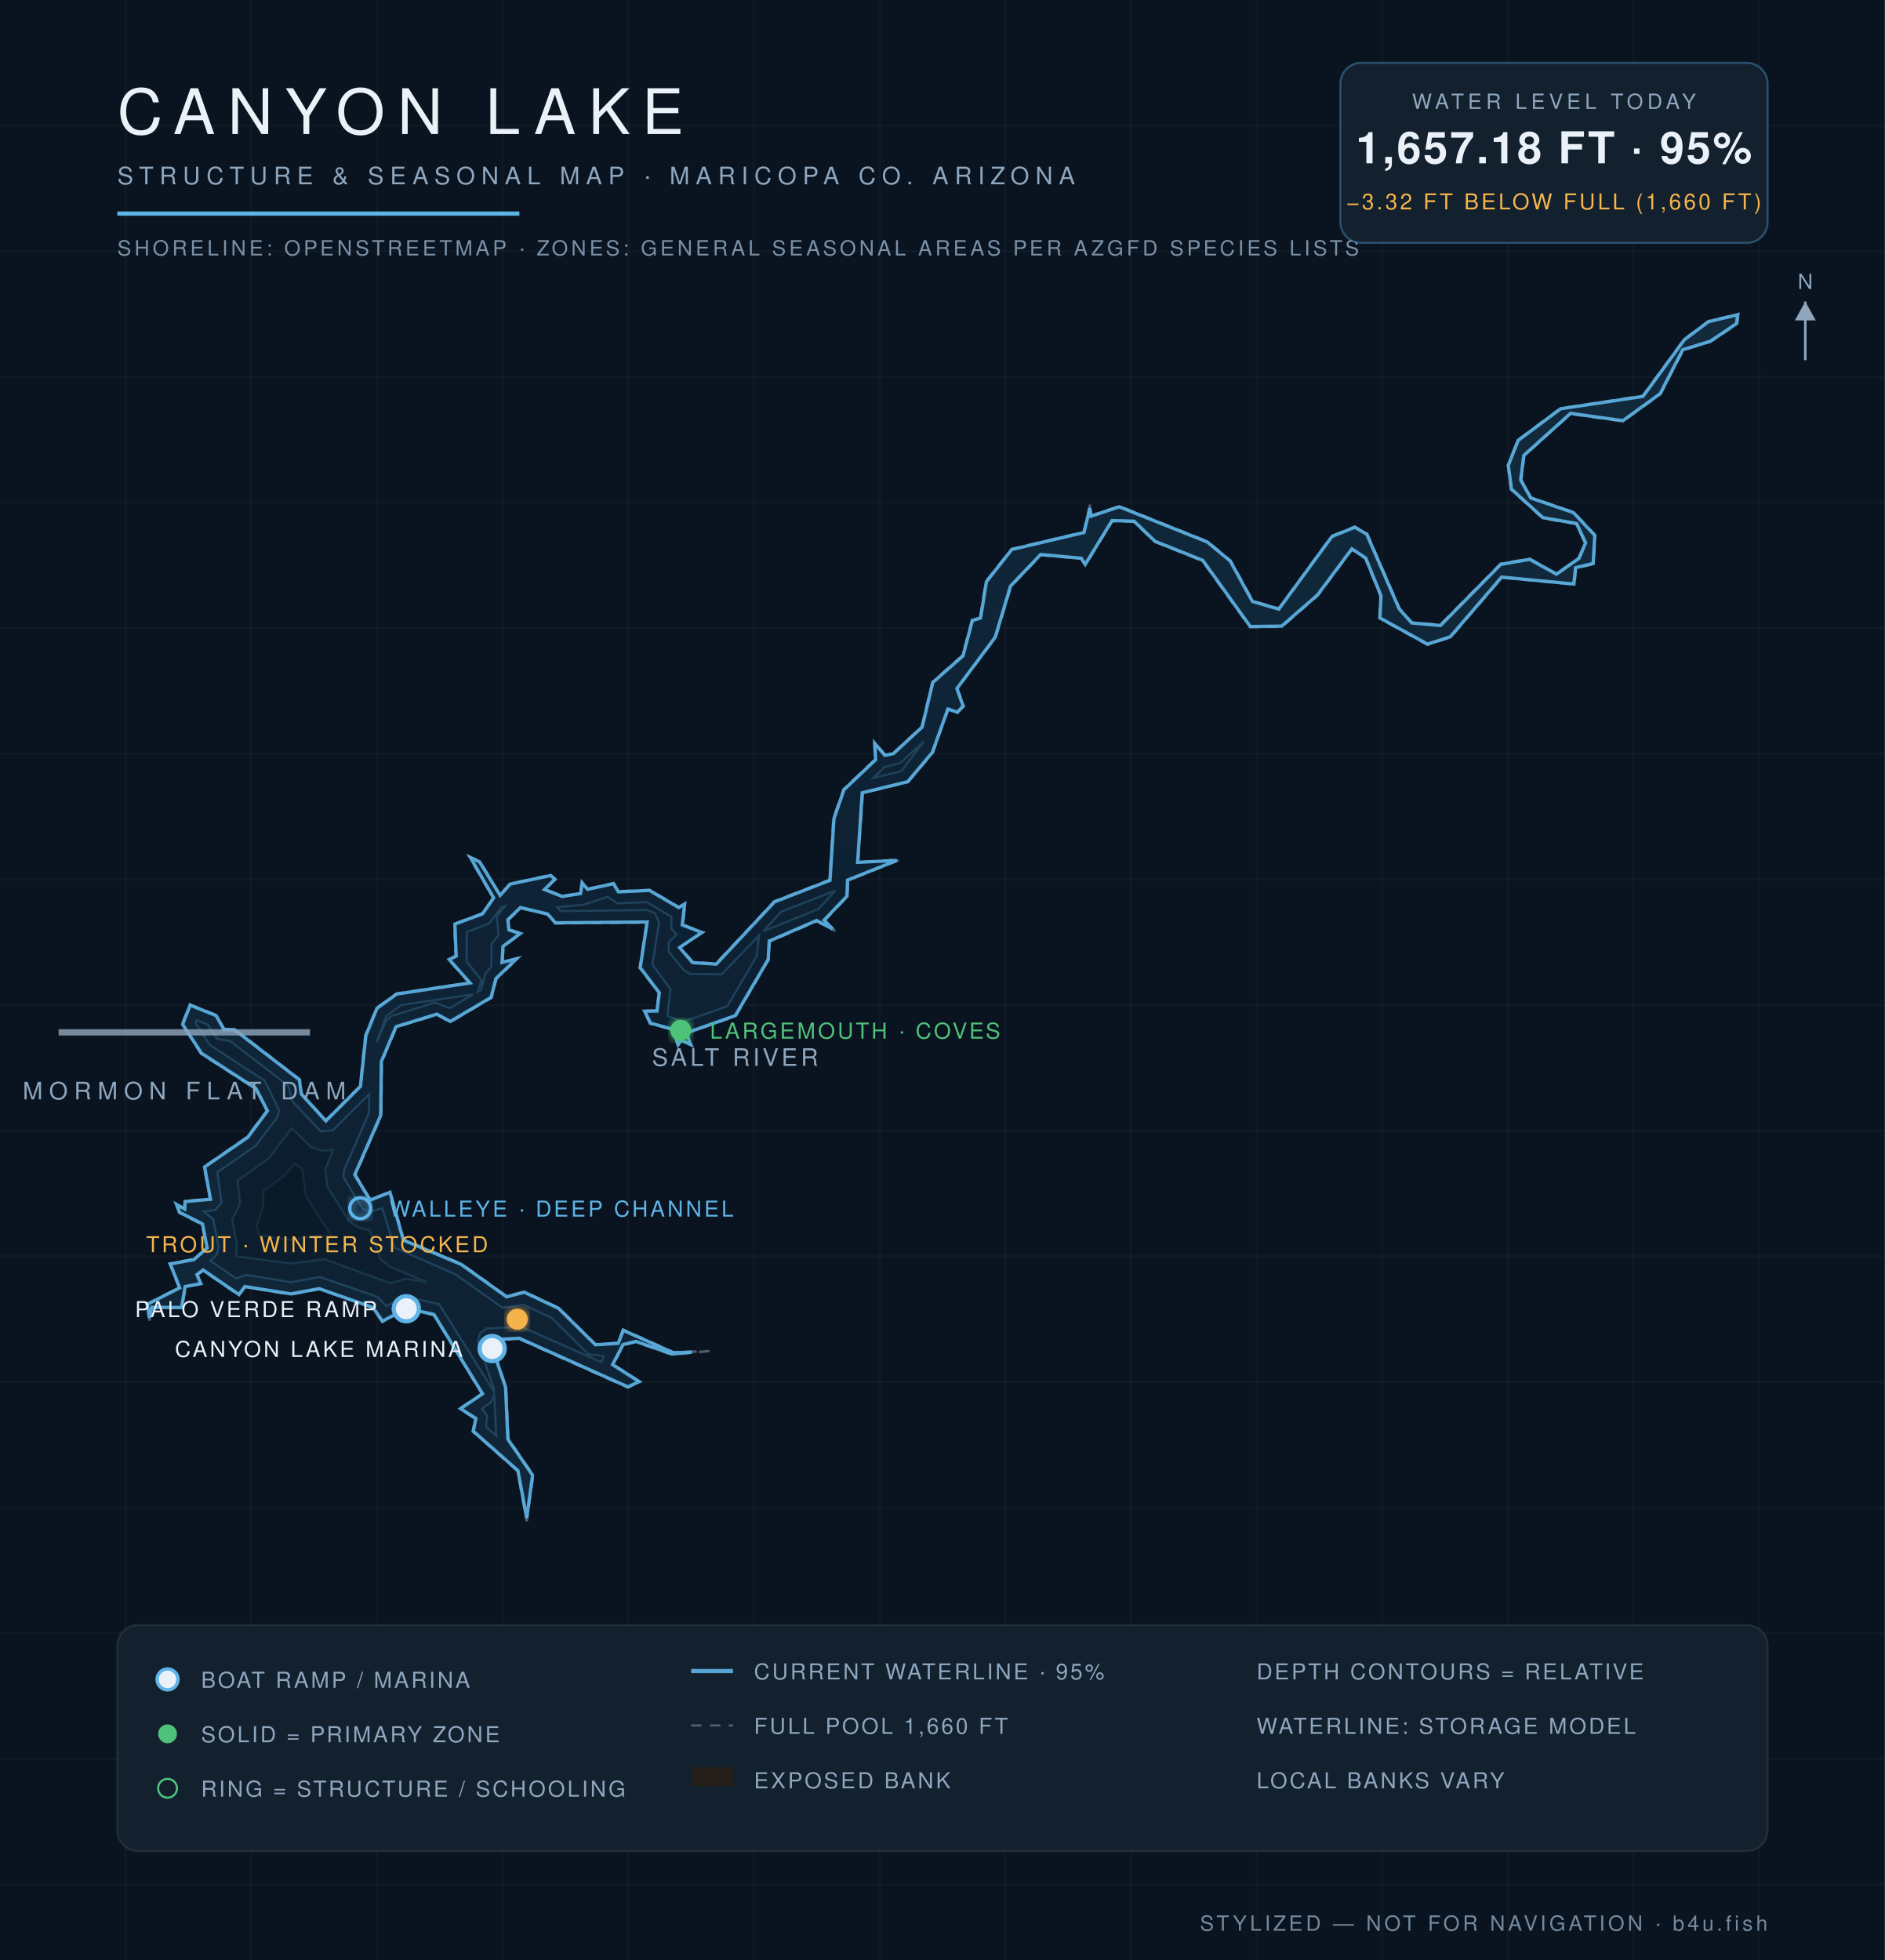
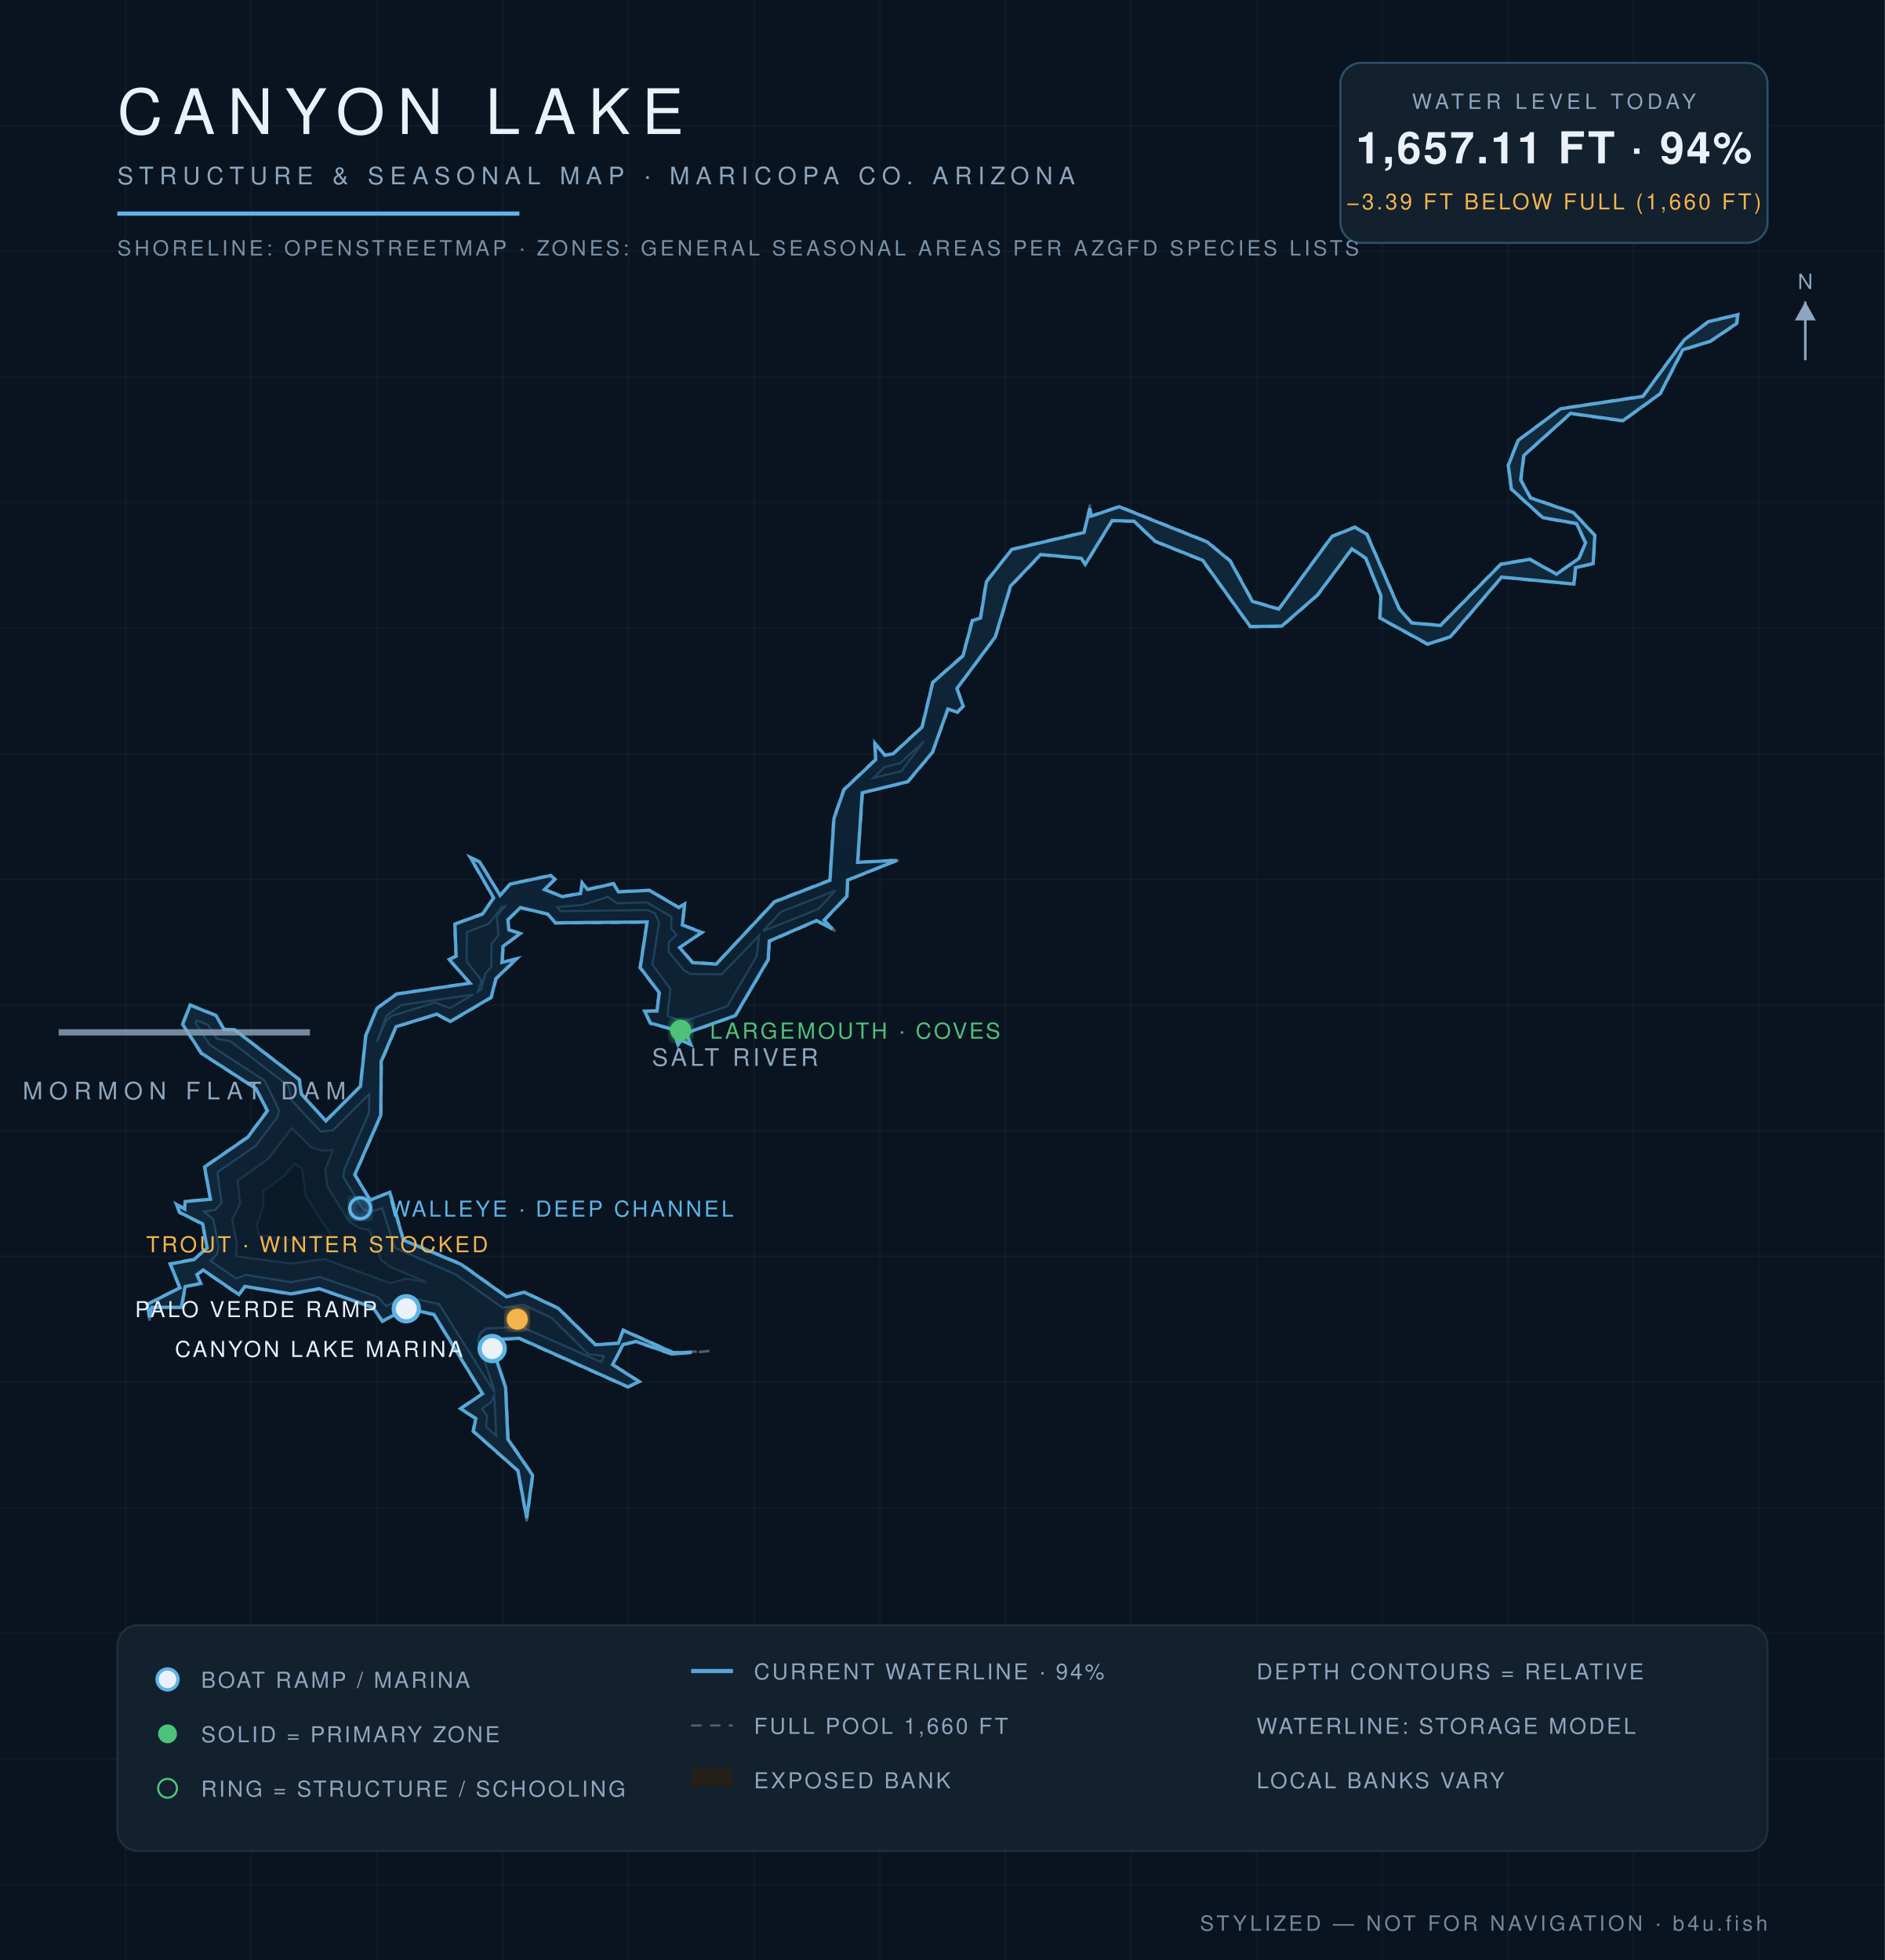
<svg xmlns="http://www.w3.org/2000/svg" viewBox="0 0 900 936" font-family="Helvetica,Arial,sans-serif">
  <defs>
    <radialGradient id="wg" cx="45%" cy="60%" r="80%">
      <stop offset="0%" stop-color="#0c1f31" />
      <stop offset="55%" stop-color="#102639" />
      <stop offset="100%" stop-color="#13293c" />
    </radialGradient>
    <filter id="glow">
      <feGaussianBlur stdDeviation="2.2" result="b" />
      <feMerge>
        <feMergeNode in="b" />
        <feMergeNode in="SourceGraphic" />
      </feMerge>
    </filter>
  </defs>
  <rect width="900" height="936" fill="#0a1420" />
  <g stroke="#ffffff" stroke-opacity="0.025">
    <line x1="60" y1="0" x2="60" y2="936" />
    <line x1="120" y1="0" x2="120" y2="936" />
    <line x1="180" y1="0" x2="180" y2="936" />
    <line x1="240" y1="0" x2="240" y2="936" />
    <line x1="300" y1="0" x2="300" y2="936" />
    <line x1="360" y1="0" x2="360" y2="936" />
    <line x1="420" y1="0" x2="420" y2="936" />
    <line x1="480" y1="0" x2="480" y2="936" />
    <line x1="540" y1="0" x2="540" y2="936" />
    <line x1="600" y1="0" x2="600" y2="936" />
    <line x1="660" y1="0" x2="660" y2="936" />
    <line x1="720" y1="0" x2="720" y2="936" />
    <line x1="780" y1="0" x2="780" y2="936" />
    <line x1="840" y1="0" x2="840" y2="936" />
    <line x1="0" y1="60" x2="900" y2="60" />
    <line x1="0" y1="120" x2="900" y2="120" />
    <line x1="0" y1="180" x2="900" y2="180" />
    <line x1="0" y1="240" x2="900" y2="240" />
    <line x1="0" y1="300" x2="900" y2="300" />
    <line x1="0" y1="360" x2="900" y2="360" />
    <line x1="0" y1="420" x2="900" y2="420" />
    <line x1="0" y1="480" x2="900" y2="480" />
    <line x1="0" y1="540" x2="900" y2="540" />
    <line x1="0" y1="600" x2="900" y2="600" />
    <line x1="0" y1="660" x2="900" y2="660" />
    <line x1="0" y1="720" x2="900" y2="720" />
    <line x1="0" y1="780" x2="900" y2="780" />
    <line x1="0" y1="840" x2="900" y2="840" />
    <line x1="0" y1="900" x2="900" y2="900" />
  </g>
  <path d="M 338.7,645.2 L 320.8,646.9 L 303.6,640.9 L 297.6,642.3 L 292.8,651.6 L 305.7,659.9 L 299.8,662.6 L 247.9,639.4 L 234.0,640.0 L 241.6,662.4 L 242.8,687.2 L 254.6,704.4 L 251.5,726.5 L 247.1,702.4 L 225.7,683.6 L 226.9,677.5 L 219.4,672.7 L 230.2,665.6 L 207.1,628.0 L 194.2,625.1 L 182.5,631.3 L 178.0,624.6 L 152.4,615.6 L 138.9,618.2 L 116.9,614.6 L 114.2,618.6 L 97.0,606.8 L 94.2,608.7 L 96.3,613.1 L 88.6,614.5 L 86.9,624.6 L 72.6,624.5 L 71.4,630.6 L 70.0,622.8 L 85.6,614.9 L 81.0,603.4 L 92.5,601.2 L 98.7,596.0 L 96.5,584.7 L 85.6,579.2 L 83.8,574.6 L 88.2,577.1 L 88.1,573.6 L 100.4,572.5 L 97.4,557.2 L 118.1,542.9 L 127.4,530.4 L 122.1,520.0 L 96.0,503.2 L 86.9,489.2 L 90.7,479.7 L 103.4,484.8 L 107.0,491.4 L 111.9,491.4 L 143.2,515.5 L 144.1,522.4 L 155.5,535.1 L 171.9,518.7 L 174.4,494.5 L 179.8,481.4 L 189.3,474.5 L 224.2,469.3 L 214.1,458.2 L 217.6,456.6 L 216.9,441.2 L 230.3,436.2 L 235.5,428.8 L 224.0,409.0 L 229.2,411.4 L 238.8,427.4 L 243.5,422.0 L 263.1,417.8 L 265.3,419.9 L 260.2,424.7 L 268.6,427.9 L 277.1,426.5 L 277.8,421.1 L 280.6,424.5 L 293.0,421.7 L 295.4,425.6 L 310.2,425.0 L 324.2,433.2 L 327.2,431.2 L 326.0,441.6 L 335.7,445.2 L 324.7,452.3 L 330.8,459.4 L 341.9,460.2 L 369.7,430.4 L 396.1,420.2 L 397.9,390.8 L 402.8,376.9 L 417.9,362.6 L 417.4,354.3 L 422.6,360.5 L 426.5,359.7 L 440.1,347.1 L 445.2,325.7 L 459.6,313.0 L 464.1,296.1 L 468.0,295.0 L 470.7,277.7 L 483.0,262.2 L 517.5,254.0 L 520.5,241.0 L 520.9,246.3 L 534.4,241.7 L 576.6,258.6 L 587.6,267.7 L 598.2,287.0 L 610.6,290.6 L 635.8,256.0 L 646.9,251.5 L 652.8,254.9 L 668.3,290.7 L 674.2,297.3 L 687.7,298.4 L 716.5,269.2 L 730.4,266.8 L 743.2,274.0 L 753.8,266.5 L 756.8,259.2 L 752.6,250.2 L 736.6,247.5 L 721.5,233.8 L 720.0,222.2 L 724.7,210.2 L 745.1,195.0 L 784.4,189.0 L 804.1,162.1 L 815.7,153.4 L 830.0,150.0 L 829.5,154.6 L 816.7,163.2 L 803.7,167.2 L 792.9,188.1 L 774.9,201.2 L 749.9,197.7 L 727.8,217.6 L 726.4,229.2 L 731.0,237.6 L 751.4,244.6 L 761.7,255.6 L 760.9,269.3 L 752.5,271.3 L 751.8,279.1 L 717.1,275.8 L 692.7,304.3 L 681.6,307.9 L 658.7,295.3 L 659.2,284.6 L 651.9,266.7 L 645.5,262.4 L 629.3,284.3 L 612.1,299.3 L 596.9,299.5 L 574.1,267.8 L 551.4,258.7 L 541.4,249.1 L 531.0,248.9 L 518.2,270.0 L 516.3,266.8 L 497.0,265.1 L 482.7,280.1 L 475.4,304.4 L 457.1,328.8 L 460.2,337.2 L 457.2,340.4 L 452.8,338.7 L 445.4,359.4 L 433.6,373.5 L 412.0,378.6 L 409.7,411.7 L 429.8,410.5 L 404.9,420.4 L 404.7,428.1 L 393.8,439.5 L 398.8,444.6 L 390.0,439.9 L 367.5,449.6 L 367.0,458.3 L 351.3,485.2 L 327.8,493.5 L 330.3,499.3 L 325.4,496.9 L 323.7,499.5 L 321.3,491.8 L 310.4,488.9 L 307.4,482.7 L 313.5,482.6 L 314.6,474.1 L 305.4,462.2 L 308.8,440.5 L 265.1,441.0 L 261.4,436.7 L 248.5,433.7 L 242.8,439.2 L 243.2,443.9 L 248.9,445.7 L 240.4,452.0 L 240.0,459.6 L 247.6,457.4 L 237.0,467.5 L 234.7,476.5 L 215.0,488.1 L 208.6,484.6 L 189.3,490.4 L 182.3,507.0 L 182.0,532.6 L 169.7,561.0 L 176.8,572.9 L 186.3,569.1 L 192.8,592.0 L 220.3,603.5 L 242.0,619.1 L 250.3,616.8 L 266.8,624.6 L 284.4,642.0 L 295.1,641.3 L 297.5,634.9 L 321.6,645.8 L 338.7,645.2 Z" fill="#241f19" fill-opacity="0.9" stroke="#8ea6be" stroke-opacity="0.5" stroke-width="1.2" stroke-dasharray="5 4" />
-   <path d="M 330.4,645.7 L 320.9,646.6 L 303.6,640.6 L 297.5,642.1 L 292.5,651.7 L 305.2,659.8 L 299.8,662.3 L 248.0,639.1 L 233.8,639.8 L 241.4,662.5 L 242.5,687.3 L 254.3,704.5 L 251.5,724.9 L 247.3,702.3 L 226.0,683.5 L 227.2,677.4 L 219.9,672.7 L 230.4,665.6 L 207.2,627.7 L 194.2,624.9 L 182.6,630.9 L 178.1,624.4 L 152.4,615.4 L 138.9,617.9 L 116.9,614.4 L 114.1,618.2 L 97.0,606.5 L 94.0,608.7 L 95.9,613.0 L 88.4,614.4 L 86.7,624.4 L 72.5,624.3 L 71.4,629.2 L 70.3,622.9 L 85.8,615.0 L 81.3,603.6 L 92.6,601.5 L 98.9,596.0 L 96.7,584.5 L 85.8,579.0 L 84.3,575.2 L 88.2,577.4 L 88.4,573.8 L 100.5,572.7 L 97.7,557.3 L 118.3,543.1 L 127.7,530.5 L 122.2,519.8 L 96.2,503.0 L 87.2,489.2 L 90.8,480.0 L 103.2,485.0 L 106.9,491.6 L 111.9,491.7 L 142.9,515.6 L 143.9,522.5 L 155.6,535.3 L 172.1,518.8 L 174.7,494.5 L 180.0,481.5 L 189.4,474.7 L 224.4,469.4 L 214.5,458.2 L 217.8,456.6 L 217.2,441.3 L 230.4,436.4 L 235.7,428.8 L 224.7,409.6 L 229.0,411.6 L 238.8,427.6 L 243.6,422.2 L 263.0,418.1 L 264.9,419.9 L 260.0,424.8 L 268.5,428.1 L 277.2,426.7 L 278.0,421.7 L 280.6,424.7 L 292.9,422.0 L 295.3,425.9 L 310.1,425.2 L 324.1,433.4 L 326.9,431.7 L 325.8,441.7 L 335.1,445.3 L 324.5,452.5 L 330.7,459.7 L 342.0,460.4 L 369.8,430.7 L 396.3,420.4 L 398.2,390.9 L 403.0,377.1 L 418.1,362.8 L 417.7,355.0 L 422.5,360.7 L 426.6,359.9 L 440.3,347.2 L 445.4,325.9 L 459.8,313.2 L 464.3,296.3 L 468.2,295.1 L 471.0,277.8 L 483.1,262.4 L 517.6,254.3 L 520.4,242.6 L 521.0,246.5 L 534.4,242.0 L 576.4,258.8 L 587.4,267.9 L 598.0,287.2 L 610.6,290.9 L 636.0,256.2 L 646.9,251.8 L 652.6,255.1 L 668.1,290.8 L 674.1,297.5 L 687.8,298.7 L 716.6,269.5 L 730.4,267.1 L 743.2,274.2 L 754.0,266.6 L 757.1,259.2 L 752.8,250.0 L 736.7,247.2 L 721.7,233.6 L 720.2,222.2 L 724.9,210.3 L 745.2,195.2 L 784.5,189.3 L 804.3,162.2 L 815.8,153.6 L 829.7,150.3 L 829.2,154.5 L 816.6,163.0 L 803.5,167.0 L 792.7,188.0 L 774.9,200.9 L 749.9,197.4 L 727.6,217.5 L 726.1,229.2 L 730.9,237.8 L 751.3,244.8 L 761.5,255.7 L 760.7,269.1 L 752.3,271.1 L 751.5,278.9 L 717.0,275.6 L 692.5,304.1 L 681.6,307.6 L 658.9,295.1 L 659.4,284.5 L 652.1,266.5 L 645.5,262.1 L 629.1,284.1 L 612.0,299.0 L 597.0,299.2 L 574.3,267.6 L 551.5,258.5 L 541.5,248.9 L 531.0,248.6 L 518.2,269.5 L 516.3,266.6 L 496.9,264.8 L 482.5,279.9 L 475.2,304.3 L 456.9,328.8 L 459.9,337.2 L 457.1,340.1 L 452.6,338.6 L 445.2,359.3 L 433.4,373.3 L 411.7,378.6 L 409.5,411.8 L 428.2,410.9 L 404.7,420.3 L 404.4,428.0 L 393.5,439.4 L 397.5,443.6 L 389.9,439.6 L 367.3,449.4 L 366.8,458.2 L 351.1,485.0 L 327.7,493.3 L 329.8,498.8 L 325.3,496.7 L 323.8,498.9 L 321.5,491.6 L 310.6,488.6 L 307.8,482.9 L 313.7,482.8 L 314.8,474.1 L 305.7,462.1 L 309.0,440.3 L 265.2,440.7 L 261.5,436.5 L 248.5,433.4 L 242.5,439.2 L 243.0,444.1 L 248.4,445.8 L 240.2,451.9 L 239.7,459.6 L 246.6,457.9 L 236.8,467.3 L 234.5,476.3 L 215.0,487.8 L 208.6,484.3 L 189.1,490.3 L 182.1,506.9 L 181.8,532.6 L 169.4,561.0 L 176.7,573.1 L 186.2,569.4 L 192.6,592.2 L 220.2,603.8 L 241.9,619.3 L 250.3,617.1 L 266.7,624.8 L 284.3,642.2 L 295.2,641.5 L 297.6,635.3 L 321.5,646.0 L 330.4,645.7 Z" fill="url(#wg)" stroke="#5eb4e7" stroke-opacity="0.9" stroke-width="1.6" />
-   <path d="M 100.5,602.1 L 103.7,598.9 L 104.4,595.2 L 101.8,582.2 L 97.4,578.6 L 102.8,577.8 L 105.8,574.5 L 103.8,559.8 L 122.2,547.1 L 132.3,533.7 L 133.3,530.3 L 126.4,516.1 L 100.2,499.0 L 93.4,488.5 L 94.0,487.2 L 99.3,489.4 L 103.6,496.1 L 110.0,497.2 L 137.7,518.6 L 139.3,525.6 L 153.2,540.4 L 159.0,539.7 L 176.3,522.5 L 176.2,531.4 L 164.2,558.9 L 164.0,562.2 L 173.2,577.4 L 177.0,578.7 L 182.5,576.9 L 188.4,595.8 L 217.5,608.6 L 239.9,624.5 L 249.8,623.0 L 263.4,629.4 L 280.9,646.7 L 288.3,647.6 L 287.1,650.5 L 249.0,633.6 L 232.3,634.4 L 229.2,636.7 L 228.2,640.5 L 235.9,663.5 L 235.9,664.6 L 209.7,622.8 L 194.0,619.3 L 184.4,623.7 L 180.2,619.3 L 152.8,609.8 L 138.9,612.3 L 117.5,608.8 L 112.8,610.5 L 100.5,602.1 Z" fill="#0e2233" stroke="#5eb4e7" stroke-opacity="0.22" stroke-width="1" />
-   <path d="M 236.0,666.1 L 236.9,685.6 L 232.1,681.4 L 232.6,676.1 L 230.1,672.7 L 234.5,669.6 L 236.0,666.1 Z" fill="#0e2233" stroke="#5eb4e7" stroke-opacity="0.22" stroke-width="1" />
-   <path d="M 179.9,497.6 L 184.5,485.1 L 191.6,480.0 L 226.0,474.8 L 214.9,481.4 L 207.7,478.8 L 186.8,485.2 L 184.3,487.4 L 179.9,497.6 Z" fill="#0e2233" stroke="#5eb4e7" stroke-opacity="0.22" stroke-width="1" />
-   <path d="M 228.1,473.6 L 229.9,468.2 L 222.8,459.1 L 222.9,445.1 L 233.6,441.0 L 239.5,433.2 L 241.1,432.7 L 237.2,437.7 L 238.0,446.6 L 234.7,450.8 L 234.6,461.7 L 231.8,464.8 L 229.7,472.7 L 228.1,473.6 Z" fill="#0e2233" stroke="#5eb4e7" stroke-opacity="0.22" stroke-width="1" />
-   <path d="M 266.0,433.2 L 278.3,432.1 L 290.2,428.3 L 294.8,431.4 L 308.8,430.8 L 320.6,437.8 L 320.5,443.3 L 323.0,446.5 L 319.4,449.8 L 319.2,454.3 L 326.6,463.4 L 329.5,465.1 L 344.6,465.3 L 362.5,446.6 L 361.3,456.6 L 347.3,480.5 L 325.8,488.1 L 318.7,485.1 L 320.1,472.3 L 311.5,460.6 L 314.7,440.5 L 312.7,436.1 L 309.0,434.6 L 267.7,435.1 L 266.0,433.2 Z" fill="#0e2233" stroke="#5eb4e7" stroke-opacity="0.22" stroke-width="1" />
-   <path d="M 364.3,444.8 L 373.0,435.4 L 398.9,425.3 L 390.8,434.1 L 364.3,444.8 Z" fill="#0e2233" stroke="#5eb4e7" stroke-opacity="0.22" stroke-width="1" />
-   <path d="M 417.0,371.5 L 422.4,366.3 L 429.8,364.4 L 441.1,354.1 L 430.3,368.3 L 417.0,371.5 Z" fill="#0e2233" stroke="#5eb4e7" stroke-opacity="0.22" stroke-width="1" />
-   <path d="M 112.7,599.9 L 113.1,594.0 L 110.9,582.5 L 114.7,574.7 L 113.5,563.8 L 128.2,553.3 L 139.3,538.8 L 148.5,547.8 L 153.8,549.5 L 159.0,549.2 L 155.3,558.5 L 156.3,566.7 L 166.6,583.2 L 171.5,586.4 L 176.4,587.4 L 181.9,601.6 L 186.5,605.1 L 203.7,612.3 L 193.8,610.6 L 186.4,612.8 L 155.0,601.3 L 138.8,603.4 L 112.7,599.9 Z" fill="#0c1e2e" stroke="#5eb4e7" stroke-opacity="0.15" stroke-width="1" />
+   <path d="M 330.3,645.8 L 320.9,646.6 L 303.6,640.6 L 297.5,642.1 L 292.5,651.7 L 305.2,659.8 L 299.8,662.3 L 248.0,639.1 L 233.8,639.8 L 241.4,662.5 L 242.5,687.3 L 254.3,704.5 L 251.5,724.9 L 247.3,702.3 L 226.0,683.5 L 227.2,677.4 L 219.9,672.7 L 230.4,665.6 L 207.2,627.7 L 194.2,624.9 L 182.6,630.9 L 178.1,624.4 L 152.4,615.4 L 138.9,617.9 L 116.9,614.3 L 114.1,618.2 L 97.0,606.5 L 94.0,608.7 L 95.9,612.9 L 88.4,614.4 L 86.6,624.3 L 72.5,624.3 L 71.4,629.1 L 70.3,622.9 L 85.9,615.0 L 81.3,603.6 L 92.6,601.5 L 98.9,596.0 L 96.8,584.5 L 85.8,579.0 L 84.3,575.2 L 88.2,577.4 L 88.4,573.8 L 100.5,572.7 L 97.7,557.3 L 118.3,543.1 L 127.7,530.5 L 122.2,519.8 L 96.2,503.0 L 87.2,489.2 L 90.8,480.0 L 103.2,485.0 L 106.9,491.6 L 111.9,491.7 L 142.9,515.6 L 143.9,522.5 L 155.6,535.3 L 172.1,518.8 L 174.7,494.5 L 180.0,481.5 L 189.4,474.7 L 224.4,469.5 L 214.5,458.2 L 217.8,456.6 L 217.2,441.3 L 230.4,436.5 L 235.7,428.8 L 224.7,409.6 L 229.0,411.6 L 238.8,427.6 L 243.6,422.2 L 263.0,418.1 L 264.9,419.9 L 260.0,424.8 L 268.5,428.2 L 277.2,426.7 L 278.0,421.7 L 280.6,424.8 L 292.9,422.0 L 295.3,425.9 L 310.1,425.2 L 324.1,433.4 L 326.9,431.7 L 325.8,441.7 L 335.1,445.3 L 324.5,452.5 L 330.7,459.7 L 342.0,460.4 L 369.8,430.7 L 396.3,420.4 L 398.2,390.9 L 403.0,377.1 L 418.1,362.8 L 417.8,355.0 L 422.5,360.7 L 426.6,359.9 L 440.3,347.2 L 445.4,325.9 L 459.8,313.2 L 464.3,296.4 L 468.2,295.1 L 471.0,277.8 L 483.1,262.4 L 517.6,254.3 L 520.4,242.7 L 521.0,246.5 L 534.4,242.0 L 576.4,258.8 L 587.4,267.9 L 598.0,287.2 L 610.6,290.9 L 636.0,256.2 L 646.9,251.8 L 652.6,255.1 L 668.1,290.8 L 674.1,297.5 L 687.8,298.7 L 716.6,269.5 L 730.4,267.1 L 743.2,274.2 L 754.0,266.6 L 757.1,259.2 L 752.8,250.0 L 736.7,247.2 L 721.7,233.6 L 720.2,222.2 L 724.9,210.3 L 745.2,195.2 L 784.5,189.3 L 804.3,162.2 L 815.8,153.6 L 829.7,150.3 L 829.2,154.5 L 816.6,163.0 L 803.5,167.0 L 792.7,188.0 L 774.9,200.9 L 749.9,197.4 L 727.6,217.5 L 726.1,229.2 L 730.8,237.8 L 751.3,244.8 L 761.5,255.7 L 760.7,269.1 L 752.3,271.1 L 751.5,278.9 L 717.0,275.6 L 692.5,304.1 L 681.7,307.6 L 658.9,295.1 L 659.4,284.5 L 652.1,266.5 L 645.5,262.1 L 629.1,284.1 L 612.0,299.0 L 597.0,299.2 L 574.3,267.6 L 551.6,258.5 L 541.5,248.9 L 531.0,248.6 L 518.2,269.5 L 516.3,266.6 L 496.9,264.8 L 482.5,279.9 L 475.2,304.2 L 456.9,328.8 L 459.9,337.2 L 457.1,340.1 L 452.6,338.6 L 445.2,359.3 L 433.4,373.3 L 411.7,378.6 L 409.5,411.8 L 428.2,410.9 L 404.7,420.3 L 404.4,428.0 L 393.5,439.4 L 397.4,443.6 L 389.9,439.6 L 367.3,449.4 L 366.8,458.2 L 351.1,485.0 L 327.7,493.3 L 329.8,498.8 L 325.3,496.7 L 323.8,498.9 L 321.5,491.6 L 310.6,488.6 L 307.8,482.9 L 313.7,482.8 L 314.8,474.1 L 305.7,462.1 L 309.0,440.3 L 265.2,440.7 L 261.5,436.5 L 248.5,433.4 L 242.5,439.2 L 243.0,444.1 L 248.4,445.8 L 240.2,451.9 L 239.7,459.6 L 246.6,457.9 L 236.8,467.3 L 234.5,476.3 L 215.0,487.8 L 208.6,484.3 L 189.1,490.3 L 182.0,506.9 L 181.8,532.6 L 169.4,561.0 L 176.7,573.1 L 186.1,569.4 L 192.6,592.2 L 220.2,603.8 L 241.9,619.3 L 250.3,617.1 L 266.6,624.8 L 284.3,642.2 L 295.2,641.5 L 297.6,635.3 L 321.5,646.0 L 330.3,645.8 Z" fill="url(#wg)" stroke="#5eb4e7" stroke-opacity="0.9" stroke-width="1.6" />
+   <path d="M 100.5,602.1 L 103.7,598.9 L 104.4,595.2 L 101.8,582.2 L 97.4,578.6 L 102.8,577.8 L 105.8,574.5 L 103.8,559.8 L 122.2,547.1 L 132.3,533.7 L 133.3,530.3 L 126.4,516.1 L 100.2,499.0 L 93.4,488.5 L 94.0,487.3 L 99.3,489.4 L 103.6,496.1 L 110.0,497.2 L 137.7,518.6 L 139.3,525.6 L 153.2,540.4 L 159.0,539.7 L 176.3,522.5 L 176.2,531.4 L 164.2,558.9 L 164.0,562.2 L 173.2,577.4 L 177.0,578.7 L 182.5,576.9 L 188.4,595.8 L 217.5,608.6 L 239.9,624.5 L 249.8,623.0 L 263.4,629.4 L 280.9,646.7 L 288.3,647.6 L 287.1,650.5 L 249.0,633.6 L 232.3,634.4 L 229.2,636.7 L 228.2,640.5 L 235.9,663.5 L 235.9,664.5 L 209.7,622.8 L 194.0,619.3 L 184.4,623.7 L 180.2,619.3 L 152.8,609.8 L 138.9,612.3 L 117.5,608.8 L 112.7,610.5 L 100.5,602.1 Z" fill="#0e2233" stroke="#5eb4e7" stroke-opacity="0.22" stroke-width="1" />
+   <path d="M 236.0,666.2 L 236.9,685.6 L 232.1,681.4 L 232.6,676.1 L 230.1,672.7 L 234.5,669.6 L 236.0,666.2 Z" fill="#0e2233" stroke="#5eb4e7" stroke-opacity="0.22" stroke-width="1" />
+   <path d="M 179.9,497.6 L 184.5,485.1 L 191.6,480.0 L 226.0,474.9 L 214.9,481.4 L 207.7,478.8 L 186.8,485.2 L 184.3,487.4 L 179.9,497.6 Z" fill="#0e2233" stroke="#5eb4e7" stroke-opacity="0.22" stroke-width="1" />
+   <path d="M 228.2,473.6 L 229.9,468.2 L 222.8,459.1 L 222.9,445.2 L 233.6,441.0 L 239.5,433.2 L 241.1,432.8 L 237.2,437.7 L 238.0,446.6 L 234.7,450.8 L 234.6,461.7 L 231.8,464.8 L 229.7,472.7 L 228.2,473.6 Z" fill="#0e2233" stroke="#5eb4e7" stroke-opacity="0.22" stroke-width="1" />
+   <path d="M 266.0,433.2 L 278.3,432.1 L 290.2,428.3 L 294.8,431.4 L 308.8,430.9 L 320.6,437.8 L 320.5,443.3 L 323.0,446.5 L 319.4,449.8 L 319.2,454.4 L 326.6,463.4 L 329.5,465.1 L 344.6,465.3 L 362.5,446.7 L 361.3,456.6 L 347.3,480.5 L 325.8,488.0 L 318.7,485.1 L 320.1,472.3 L 311.5,460.6 L 314.7,440.5 L 312.7,436.1 L 309.0,434.6 L 267.7,435.1 L 266.0,433.2 Z" fill="#0e2233" stroke="#5eb4e7" stroke-opacity="0.22" stroke-width="1" />
+   <path d="M 364.3,444.7 L 373.0,435.4 L 398.9,425.3 L 390.8,434.1 L 364.3,444.7 Z" fill="#0e2233" stroke="#5eb4e7" stroke-opacity="0.22" stroke-width="1" />
+   <path d="M 417.0,371.5 L 422.4,366.3 L 429.9,364.4 L 441.1,354.1 L 430.3,368.3 L 417.0,371.5 Z" fill="#0e2233" stroke="#5eb4e7" stroke-opacity="0.22" stroke-width="1" />
+   <path d="M 112.7,599.9 L 113.1,594.0 L 110.9,582.5 L 114.7,574.7 L 113.5,563.8 L 128.2,553.3 L 139.3,538.8 L 148.5,547.8 L 153.7,549.5 L 158.9,549.2 L 155.3,558.5 L 156.3,566.7 L 166.6,583.3 L 171.5,586.4 L 176.4,587.4 L 181.9,601.6 L 186.5,605.1 L 203.6,612.3 L 193.8,610.6 L 186.4,612.8 L 155.0,601.3 L 138.8,603.4 L 112.7,599.9 Z" fill="#0c1e2e" stroke="#5eb4e7" stroke-opacity="0.15" stroke-width="1" />
  <path d="M 123.6,589.7 L 122.7,585.0 L 125.7,576.4 L 125.8,568.8 L 135.9,561.4 L 140.5,555.8 L 144.2,558.1 L 146.0,571.0 L 158.4,590.7 L 151.6,590.0 L 138.6,592.1 L 123.6,589.7 Z" fill="#0a1a29" stroke="#5eb4e7" stroke-opacity="0.1" stroke-width="1" />
  <text x="351" y="509" fill="#8ea6be" font-size="11.5" letter-spacing="1.6" text-anchor="middle">SALT RIVER</text>
  <line x1="28" y1="493" x2="148" y2="493" stroke="#8ea6be" stroke-width="3" stroke-opacity="0.8" />
  <text x="88" y="525" fill="#8ea6be" font-size="11.5" letter-spacing="3" text-anchor="middle">MORMON FLAT DAM</text>
  <circle cx="194" cy="625" r="6" fill="#eaf1f8" stroke="#5eb4e7" stroke-width="2" />
  <text x="180" y="629" fill="#eaf1f8" font-size="10.5" letter-spacing="1.2" text-anchor="end">PALO VERDE RAMP</text>
  <circle cx="235" cy="644" r="6" fill="#eaf1f8" stroke="#5eb4e7" stroke-width="2" />
  <text x="221" y="648" fill="#eaf1f8" font-size="10.5" letter-spacing="1.2" text-anchor="end">CANYON LAKE MARINA</text>
  <circle cx="172" cy="577" r="5" fill="none" stroke="#5eb4e7" stroke-width="1.6" filter="url(#glow)" />
  <text x="186" y="581" fill="#5eb4e7" font-size="10.5" letter-spacing="1.2" text-anchor="start">WALLEYE · DEEP CHANNEL</text>
  <circle cx="325" cy="492" r="5" fill="#4fc27a" filter="url(#glow)" />
  <text x="339" y="496" fill="#4fc27a" font-size="10.5" letter-spacing="1.2" text-anchor="start">LARGEMOUTH · COVES</text>
  <circle cx="247" cy="630" r="5" fill="#f5b44c" filter="url(#glow)" />
  <text x="233" y="598" fill="#f5b44c" font-size="10.5" letter-spacing="1.2" text-anchor="end">TROUT · WINTER STOCKED</text>
  <text x="56" y="64" fill="#eaf1f8" font-size="30" letter-spacing="6" font-weight="300">CANYON LAKE</text>
  <text x="56" y="88" fill="#8ea6be" font-size="11.5" letter-spacing="3">STRUCTURE &amp; SEASONAL MAP · MARICOPA CO. ARIZONA</text>
  <line x1="56" y1="102" x2="248" y2="102" stroke="#5eb4e7" stroke-width="2" />
  <text x="56" y="122" fill="#8ea6be" font-size="10" letter-spacing="1.5" opacity="0.85">SHORELINE: OPENSTREETMAP · ZONES: GENERAL SEASONAL AREAS PER AZGFD SPECIES LISTS</text>
  <g>
    <rect x="640" y="30" width="204" height="86" rx="10" fill="#13202e" stroke="#5eb4e7" stroke-opacity="0.35" />
    <text x="742" y="52" fill="#8ea6be" font-size="10" letter-spacing="2" text-anchor="middle">WATER LEVEL TODAY</text>
-     <text x="742" y="78" fill="#eaf1f8" font-size="21" letter-spacing="1" text-anchor="middle" font-weight="600">1,657.18 FT · 95%</text>
-     <text x="742" y="100" fill="#f5b44c" font-size="10.5" letter-spacing="1.2" text-anchor="middle">−3.32 FT BELOW FULL (1,660 FT)</text>
+     <text x="742" y="78" fill="#eaf1f8" font-size="21" letter-spacing="1" text-anchor="middle" font-weight="600">1,657.11 FT · 94%</text>
+     <text x="742" y="100" fill="#f5b44c" font-size="10.5" letter-spacing="1.2" text-anchor="middle">−3.39 FT BELOW FULL (1,660 FT)</text>
  </g>
  <g font-size="10.5" letter-spacing="1.1">
    <rect x="56" y="776" width="788" height="108" rx="10" fill="#13202e" stroke="#ffffff" stroke-opacity="0.08" />
    <circle cx="80" cy="802" r="5" fill="#eaf1f8" stroke="#5eb4e7" stroke-width="1.6" />
    <text x="96" y="806" fill="#8ea6be">BOAT RAMP / MARINA</text>
    <circle cx="80" cy="828" r="4.5" fill="#4fc27a" />
    <text x="96" y="832" fill="#8ea6be">SOLID = PRIMARY ZONE</text>
    <circle cx="80" cy="854" r="4.5" fill="none" stroke="#4fc27a" />
    <text x="96" y="858" fill="#8ea6be">RING = STRUCTURE / SCHOOLING</text>
    <line x1="330" y1="798" x2="350" y2="798" stroke="#5eb4e7" stroke-opacity="0.9" stroke-width="2" />
-     <text x="360" y="802" fill="#8ea6be">CURRENT WATERLINE · 95%</text>
+     <text x="360" y="802" fill="#8ea6be">CURRENT WATERLINE · 94%</text>
    <line x1="330" y1="824" x2="350" y2="824" stroke="#8ea6be" stroke-opacity="0.5" stroke-dasharray="5 4" />
    <text x="360" y="828" fill="#8ea6be">FULL POOL 1,660 FT</text>
    <rect x="330" y="844" width="20" height="9" fill="#241f19" />
    <text x="360" y="854" fill="#8ea6be">EXPOSED BANK</text>
    <text x="600" y="802" fill="#8ea6be">DEPTH CONTOURS = RELATIVE</text>
    <text x="600" y="828" fill="#8ea6be">WATERLINE: STORAGE MODEL</text>
    <text x="600" y="854" fill="#8ea6be">LOCAL BANKS VARY</text>
  </g>
  <text x="844" y="922" fill="#8ea6be" font-size="10" letter-spacing="1.5" text-anchor="end" opacity="0.8">STYLIZED — NOT FOR NAVIGATION · b4u.fish</text>
  <g transform="translate(862,158)" stroke="#8ea6be" fill="#8ea6be">
    <line x1="0" y1="14" x2="0" y2="-14" stroke-width="1.2" />
    <path d="M 0,-14 l 5,9 h -10 z" stroke="none" />
    <text x="0" y="-20" font-size="10" text-anchor="middle" stroke="none">N</text>
  </g>
</svg>
